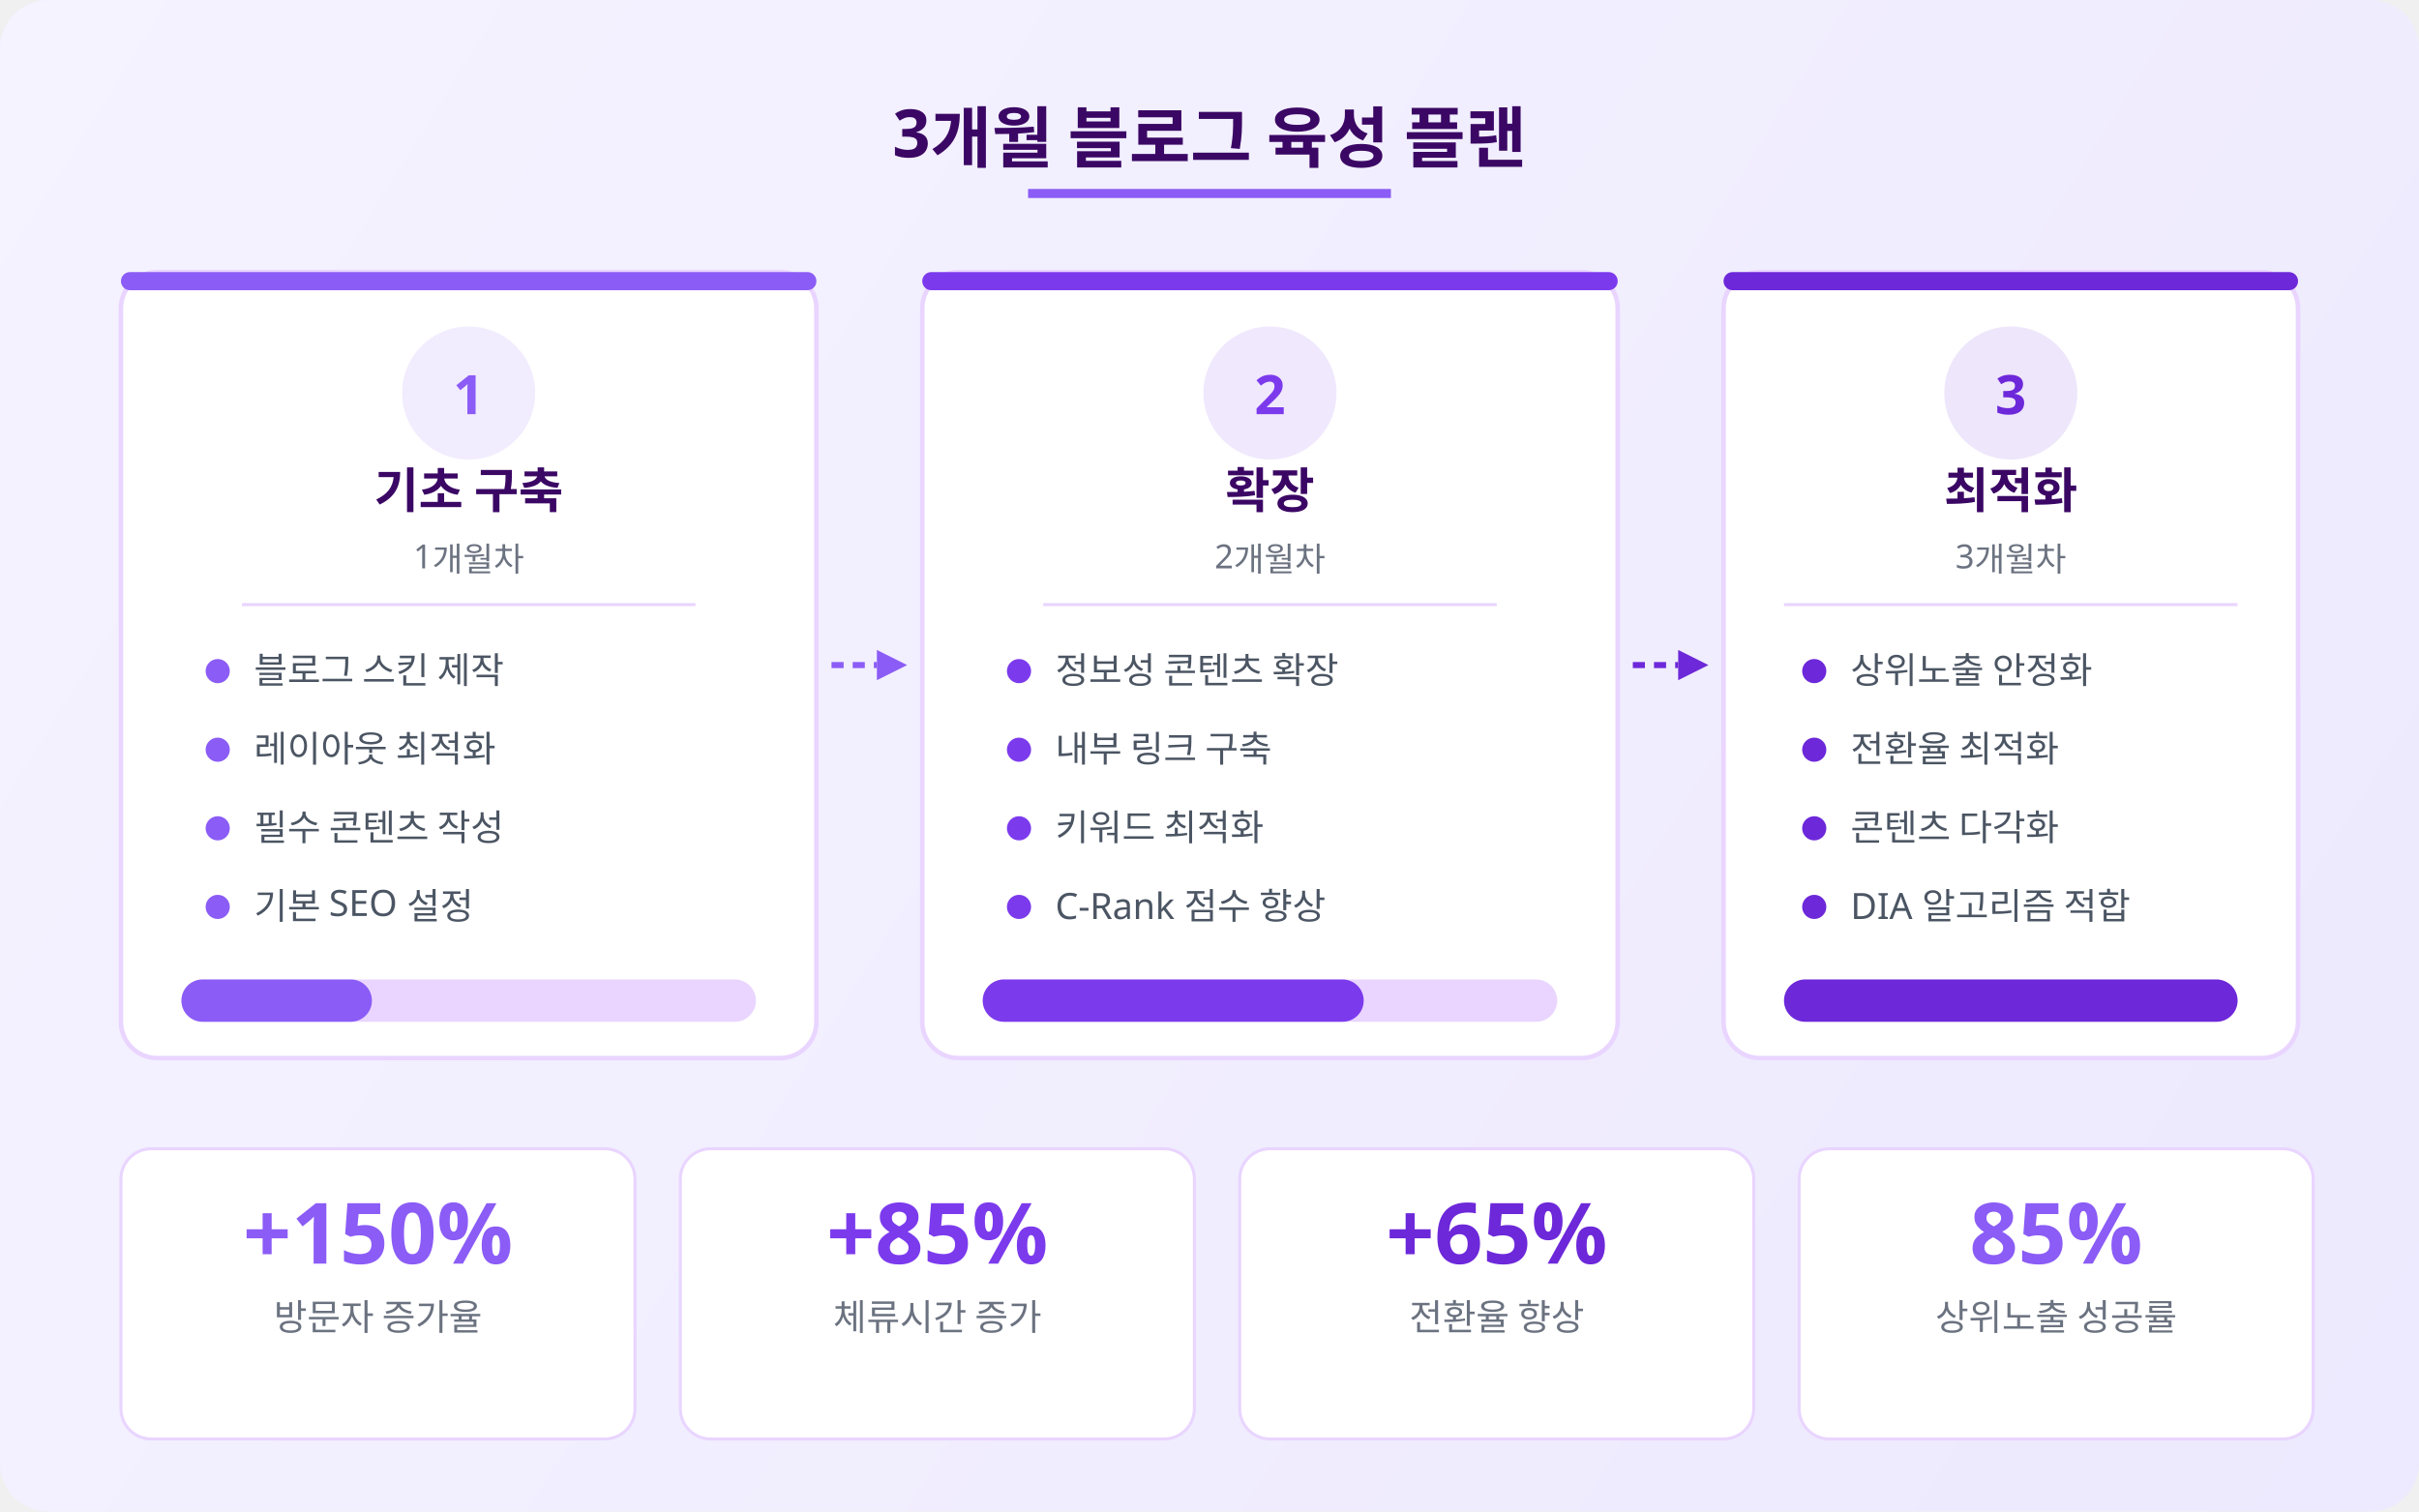
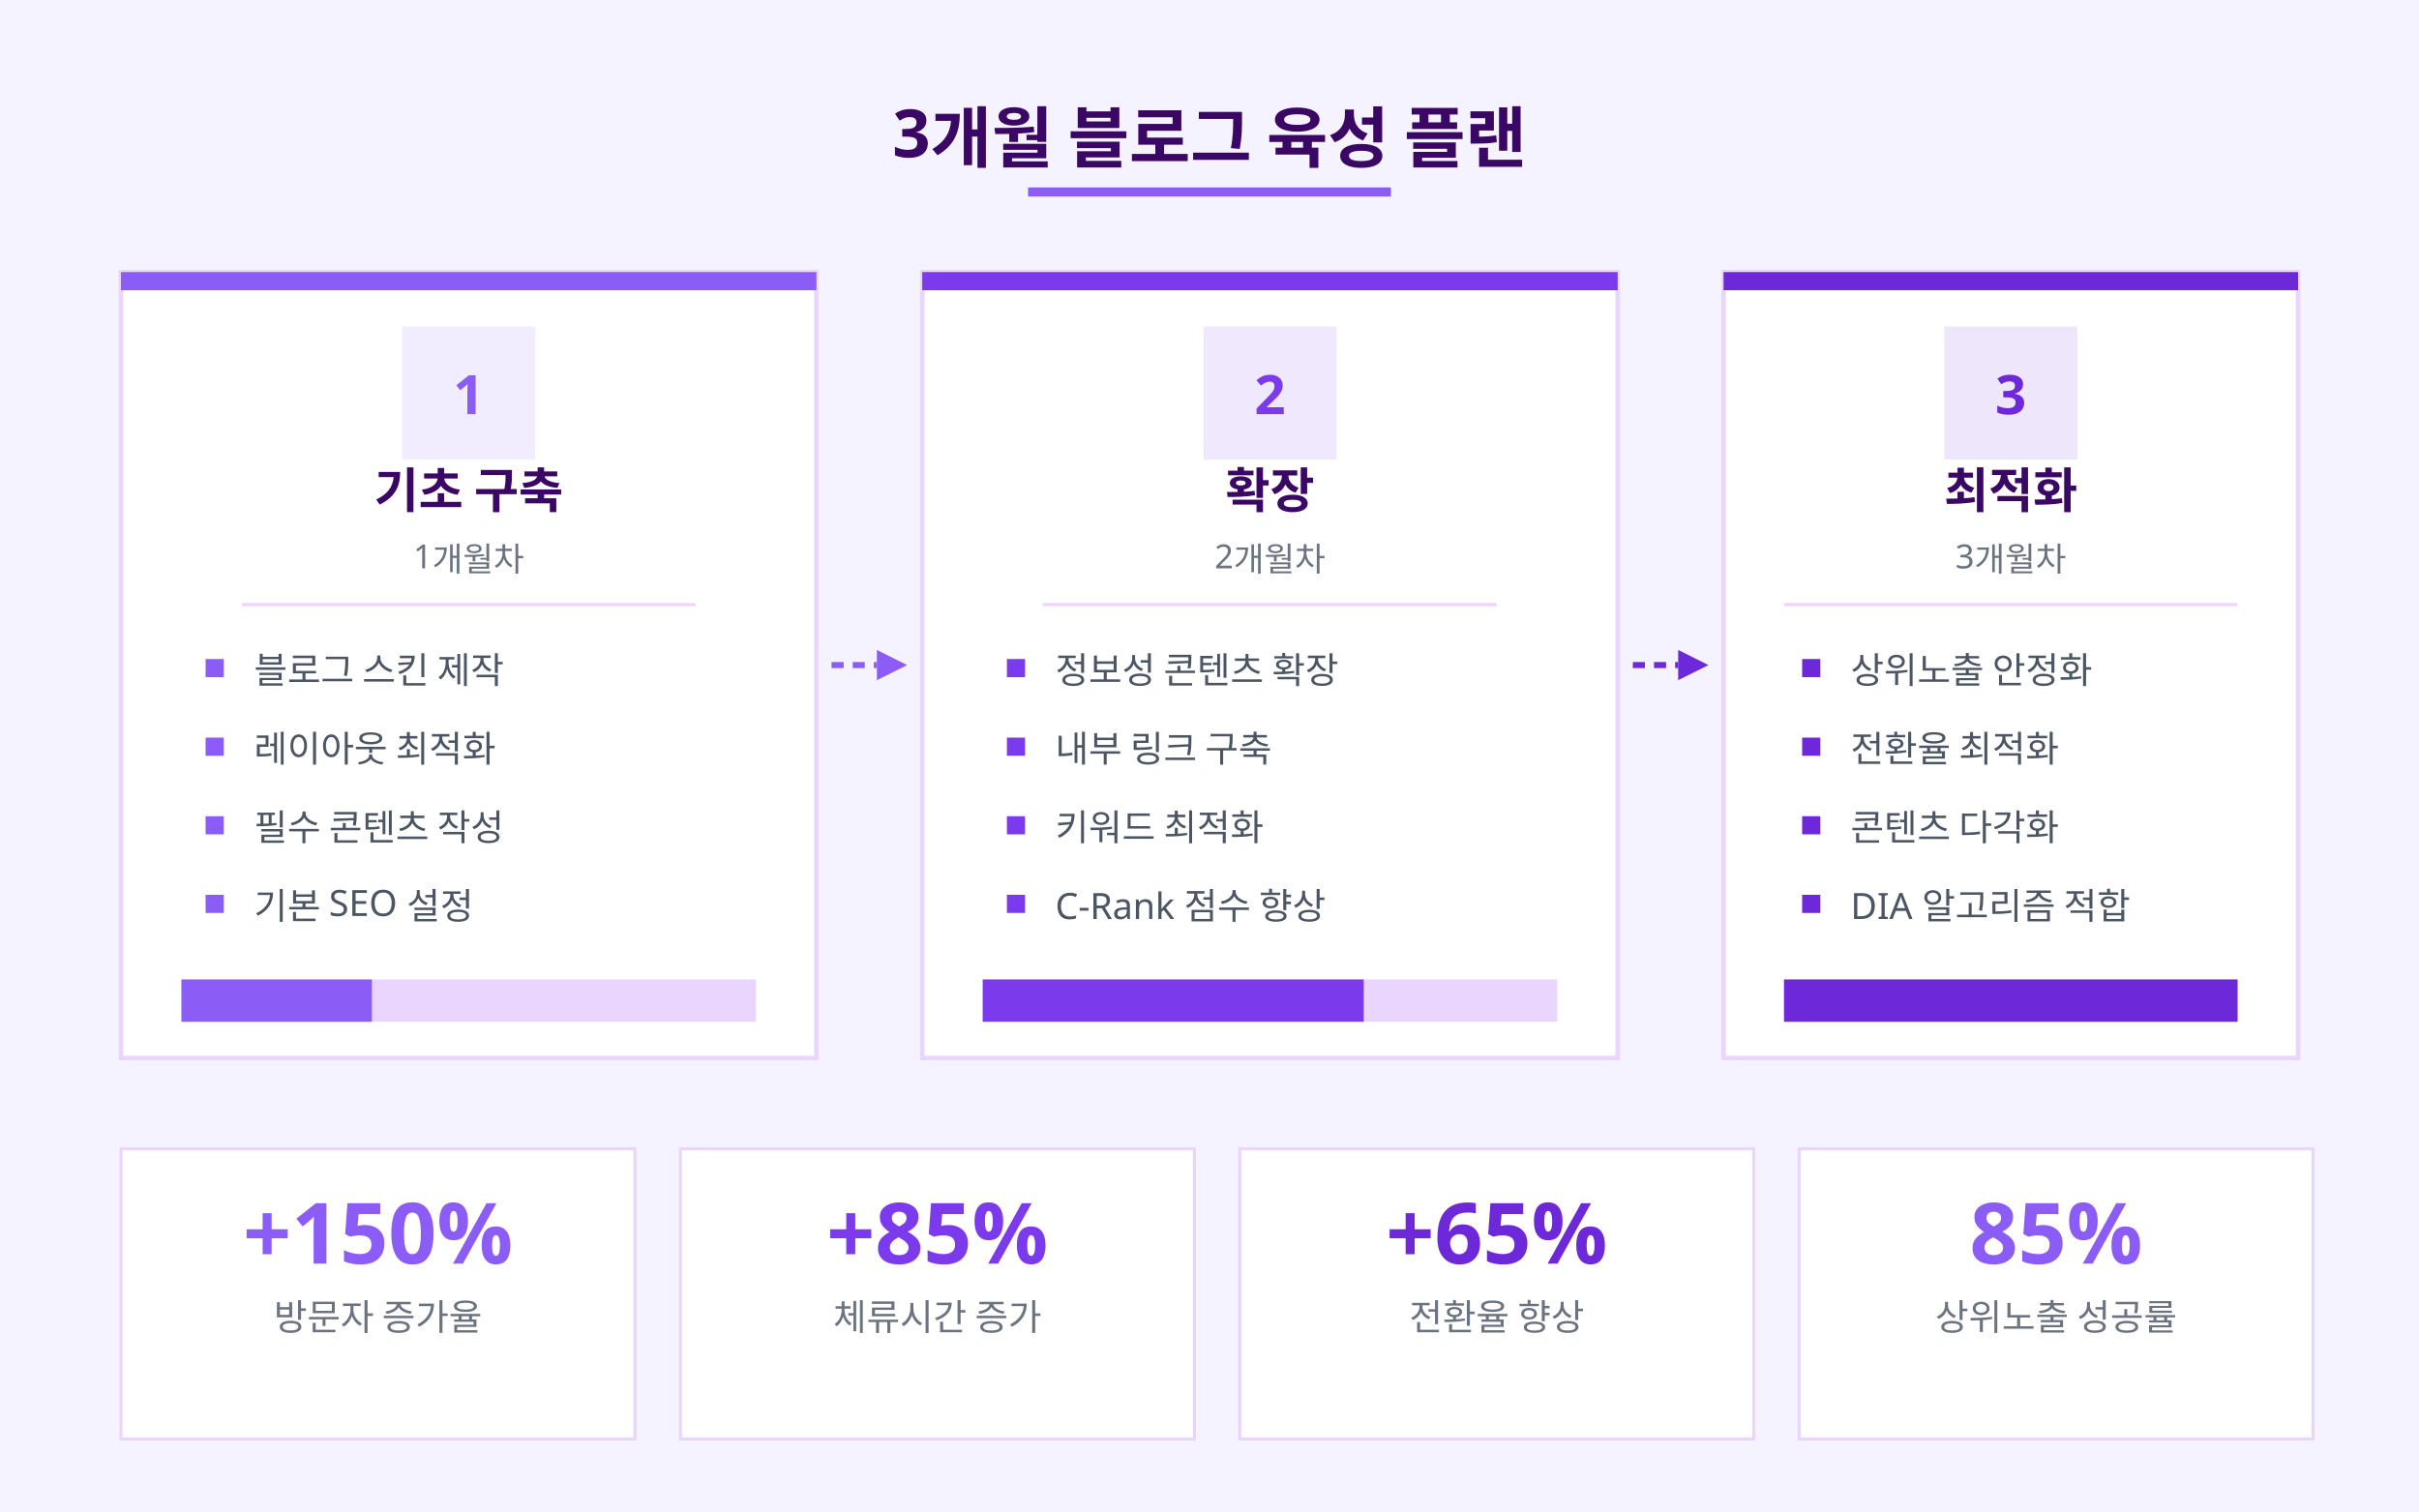
<svg xmlns="http://www.w3.org/2000/svg" viewBox="0 0 800 500" fill="none">
-   <defs>
-     <linearGradient id="bgGrad" x1="0" y1="0" x2="800" y2="500" gradientUnits="userSpaceOnUse">
-       <stop offset="0%" stop-color="#F5F3FF" />
-       <stop offset="100%" stop-color="#EDE9FE" />
-     </linearGradient>
-     <linearGradient id="purpleGrad" x1="0" y1="0" x2="1" y2="1">
-       <stop offset="0%" stop-color="#8B5CF6" />
-       <stop offset="100%" stop-color="#7C3AED" />
-     </linearGradient>
-   </defs>
-   <rect width="800" height="500" rx="16" fill="url(#bgGrad)" />
+   <rect width="800" height="500" fill="#F5F3FF" />
  <text x="400" y="52" text-anchor="middle" font-family="system-ui, sans-serif" font-size="22" font-weight="800" fill="#3B0764">3개월 블로그 육성 플랜</text>
-   <line x1="340" y1="64" x2="460" y2="64" stroke="#8B5CF6" stroke-width="3" />
-   <rect x="40" y="90" width="230" height="260" rx="12" fill="#fff" stroke="#E9D5FF" stroke-width="1.5" />
-   <rect x="40" y="90" width="230" height="6" rx="3" fill="#8B5CF6" />
-   <circle cx="155" cy="130" r="22" fill="#8B5CF6" opacity="0.12" />
+   <rect x="340" y="62" width="120" height="3" fill="#8B5CF6" />
+   <rect x="40" y="90" width="230" height="260" fill="#fff" stroke="#E9D5FF" stroke-width="1.5" />
+   <rect x="40" y="90" width="230" height="6" fill="#8B5CF6" />
+   <rect x="133" y="108" width="44" height="44" fill="#8B5CF6" opacity="0.12" />
  <text x="155" y="137" text-anchor="middle" font-family="system-ui, sans-serif" font-size="18" font-weight="800" fill="#8B5CF6">1</text>
  <text x="155" y="168" text-anchor="middle" font-family="system-ui, sans-serif" font-size="16" font-weight="700" fill="#3B0764">기초 구축</text>
  <text x="155" y="188" text-anchor="middle" font-family="system-ui, sans-serif" font-size="11" fill="#6B7280">1개월차</text>
  <line x1="80" y1="200" x2="230" y2="200" stroke="#E9D5FF" stroke-width="1" />
-   <circle cx="72" cy="222" r="4" fill="#8B5CF6" />
+   <rect x="68" y="218" width="6" height="6" fill="#8B5CF6" />
  <text x="84" y="226" font-family="system-ui, sans-serif" font-size="12" fill="#4B5563">블로그 스킨 제작</text>
-   <circle cx="72" cy="248" r="4" fill="#8B5CF6" />
+   <rect x="68" y="244" width="6" height="6" fill="#8B5CF6" />
  <text x="84" y="252" font-family="system-ui, sans-serif" font-size="12" fill="#4B5563">레이아웃 최적화</text>
-   <circle cx="72" cy="274" r="4" fill="#8B5CF6" />
+   <rect x="68" y="270" width="6" height="6" fill="#8B5CF6" />
  <text x="84" y="278" font-family="system-ui, sans-serif" font-size="12" fill="#4B5563">필수 콘텐츠 작성</text>
-   <circle cx="72" cy="300" r="4" fill="#8B5CF6" />
+   <rect x="68" y="296" width="6" height="6" fill="#8B5CF6" />
  <text x="84" y="304" font-family="system-ui, sans-serif" font-size="12" fill="#4B5563">기본 SEO 설정</text>
-   <rect x="60" y="324" width="190" height="14" rx="7" fill="#E9D5FF" />
-   <rect x="60" y="324" width="63" height="14" rx="7" fill="#8B5CF6" />
+   <rect x="60" y="324" width="190" height="14" fill="#E9D5FF" />
+   <rect x="60" y="324" width="63" height="14" fill="#8B5CF6" />
  <path d="M275 220 L290 220" stroke="#8B5CF6" stroke-width="2" stroke-dasharray="4 3" />
  <polygon points="290,215 300,220 290,225" fill="#8B5CF6" />
-   <rect x="305" y="90" width="230" height="260" rx="12" fill="#fff" stroke="#E9D5FF" stroke-width="1.5" />
-   <rect x="305" y="90" width="230" height="6" rx="3" fill="#7C3AED" />
-   <circle cx="420" cy="130" r="22" fill="#7C3AED" opacity="0.12" />
+   <rect x="305" y="90" width="230" height="260" fill="#fff" stroke="#E9D5FF" stroke-width="1.5" />
+   <rect x="305" y="90" width="230" height="6" fill="#7C3AED" />
+   <rect x="398" y="108" width="44" height="44" fill="#7C3AED" opacity="0.12" />
  <text x="420" y="137" text-anchor="middle" font-family="system-ui, sans-serif" font-size="18" font-weight="800" fill="#7C3AED">2</text>
  <text x="420" y="168" text-anchor="middle" font-family="system-ui, sans-serif" font-size="16" font-weight="700" fill="#3B0764">확장</text>
  <text x="420" y="188" text-anchor="middle" font-family="system-ui, sans-serif" font-size="11" fill="#6B7280">2개월차</text>
  <line x1="345" y1="200" x2="495" y2="200" stroke="#E9D5FF" stroke-width="1" />
-   <circle cx="337" cy="222" r="4" fill="#7C3AED" />
+   <rect x="333" y="218" width="6" height="6" fill="#7C3AED" />
  <text x="349" y="226" font-family="system-ui, sans-serif" font-size="12" fill="#4B5563">정보성 콘텐츠 확장</text>
-   <circle cx="337" cy="248" r="4" fill="#7C3AED" />
+   <rect x="333" y="244" width="6" height="6" fill="#7C3AED" />
  <text x="349" y="252" font-family="system-ui, sans-serif" font-size="12" fill="#4B5563">내부 링크 구축</text>
-   <circle cx="337" cy="274" r="4" fill="#7C3AED" />
+   <rect x="333" y="270" width="6" height="6" fill="#7C3AED" />
  <text x="349" y="278" font-family="system-ui, sans-serif" font-size="12" fill="#4B5563">키워드 최적화</text>
-   <circle cx="337" cy="300" r="4" fill="#7C3AED" />
+   <rect x="333" y="296" width="6" height="6" fill="#7C3AED" />
  <text x="349" y="304" font-family="system-ui, sans-serif" font-size="12" fill="#4B5563">C-Rank 점수 향상</text>
-   <rect x="325" y="324" width="190" height="14" rx="7" fill="#E9D5FF" />
-   <rect x="325" y="324" width="126" height="14" rx="7" fill="#7C3AED" />
+   <rect x="325" y="324" width="190" height="14" fill="#E9D5FF" />
+   <rect x="325" y="324" width="126" height="14" fill="#7C3AED" />
  <path d="M540 220 L555 220" stroke="#6D28D9" stroke-width="2" stroke-dasharray="4 3" />
  <polygon points="555,215 565,220 555,225" fill="#6D28D9" />
-   <rect x="570" y="90" width="190" height="260" rx="12" fill="#fff" stroke="#E9D5FF" stroke-width="1.5" />
-   <rect x="570" y="90" width="190" height="6" rx="3" fill="#6D28D9" />
-   <circle cx="665" cy="130" r="22" fill="#6D28D9" opacity="0.12" />
+   <rect x="570" y="90" width="190" height="260" fill="#fff" stroke="#E9D5FF" stroke-width="1.5" />
+   <rect x="570" y="90" width="190" height="6" fill="#6D28D9" />
+   <rect x="643" y="108" width="44" height="44" fill="#6D28D9" opacity="0.12" />
  <text x="665" y="137" text-anchor="middle" font-family="system-ui, sans-serif" font-size="18" font-weight="800" fill="#6D28D9">3</text>
  <text x="665" y="168" text-anchor="middle" font-family="system-ui, sans-serif" font-size="16" font-weight="700" fill="#3B0764">최적화</text>
  <text x="665" y="188" text-anchor="middle" font-family="system-ui, sans-serif" font-size="11" fill="#6B7280">3개월차</text>
  <line x1="590" y1="200" x2="740" y2="200" stroke="#E9D5FF" stroke-width="1" />
-   <circle cx="600" cy="222" r="4" fill="#6D28D9" />
+   <rect x="596" y="218" width="6" height="6" fill="#6D28D9" />
  <text x="612" y="226" font-family="system-ui, sans-serif" font-size="12" fill="#4B5563">상위노출 안정화</text>
-   <circle cx="600" cy="248" r="4" fill="#6D28D9" />
+   <rect x="596" y="244" width="6" height="6" fill="#6D28D9" />
  <text x="612" y="252" font-family="system-ui, sans-serif" font-size="12" fill="#4B5563">전환율 최적화</text>
-   <circle cx="600" cy="274" r="4" fill="#6D28D9" />
+   <rect x="596" y="270" width="6" height="6" fill="#6D28D9" />
  <text x="612" y="278" font-family="system-ui, sans-serif" font-size="12" fill="#4B5563">콘텐츠 다각화</text>
-   <circle cx="600" cy="300" r="4" fill="#6D28D9" />
+   <rect x="596" y="296" width="6" height="6" fill="#6D28D9" />
  <text x="612" y="304" font-family="system-ui, sans-serif" font-size="12" fill="#4B5563">DIA 알고리즘 적합</text>
-   <rect x="590" y="324" width="150" height="14" rx="7" fill="#E9D5FF" />
-   <rect x="590" y="324" width="150" height="14" rx="7" fill="#6D28D9" />
-   <rect x="40" y="380" width="170" height="96" rx="10" fill="#fff" stroke="#E9D5FF" stroke-width="1" />
+   <rect x="590" y="324" width="150" height="14" fill="#E9D5FF" />
+   <rect x="590" y="324" width="150" height="14" fill="#6D28D9" />
+   <rect x="40" y="380" width="170" height="96" fill="#fff" stroke="#E9D5FF" stroke-width="1" />
  <text x="125" y="418" text-anchor="middle" font-family="system-ui, sans-serif" font-size="28" font-weight="800" fill="#8B5CF6">+150%</text>
  <text x="125" y="440" text-anchor="middle" font-family="system-ui, sans-serif" font-size="12" fill="#6B7280">방문자 증가율</text>
-   <rect x="225" y="380" width="170" height="96" rx="10" fill="#fff" stroke="#E9D5FF" stroke-width="1" />
+   <rect x="225" y="380" width="170" height="96" fill="#fff" stroke="#E9D5FF" stroke-width="1" />
  <text x="310" y="418" text-anchor="middle" font-family="system-ui, sans-serif" font-size="28" font-weight="800" fill="#7C3AED">+85%</text>
  <text x="310" y="440" text-anchor="middle" font-family="system-ui, sans-serif" font-size="12" fill="#6B7280">체류시간 증가</text>
-   <rect x="410" y="380" width="170" height="96" rx="10" fill="#fff" stroke="#E9D5FF" stroke-width="1" />
+   <rect x="410" y="380" width="170" height="96" fill="#fff" stroke="#E9D5FF" stroke-width="1" />
  <text x="495" y="418" text-anchor="middle" font-family="system-ui, sans-serif" font-size="28" font-weight="800" fill="#6D28D9">+65%</text>
  <text x="495" y="440" text-anchor="middle" font-family="system-ui, sans-serif" font-size="12" fill="#6B7280">전환율 향상</text>
-   <rect x="595" y="380" width="170" height="96" rx="10" fill="#fff" stroke="#E9D5FF" stroke-width="1" />
+   <rect x="595" y="380" width="170" height="96" fill="#fff" stroke="#E9D5FF" stroke-width="1" />
  <text x="680" y="418" text-anchor="middle" font-family="system-ui, sans-serif" font-size="28" font-weight="800" fill="#8B5CF6">85%</text>
  <text x="680" y="440" text-anchor="middle" font-family="system-ui, sans-serif" font-size="12" fill="#6B7280">상위노출 성공률</text>
</svg>
